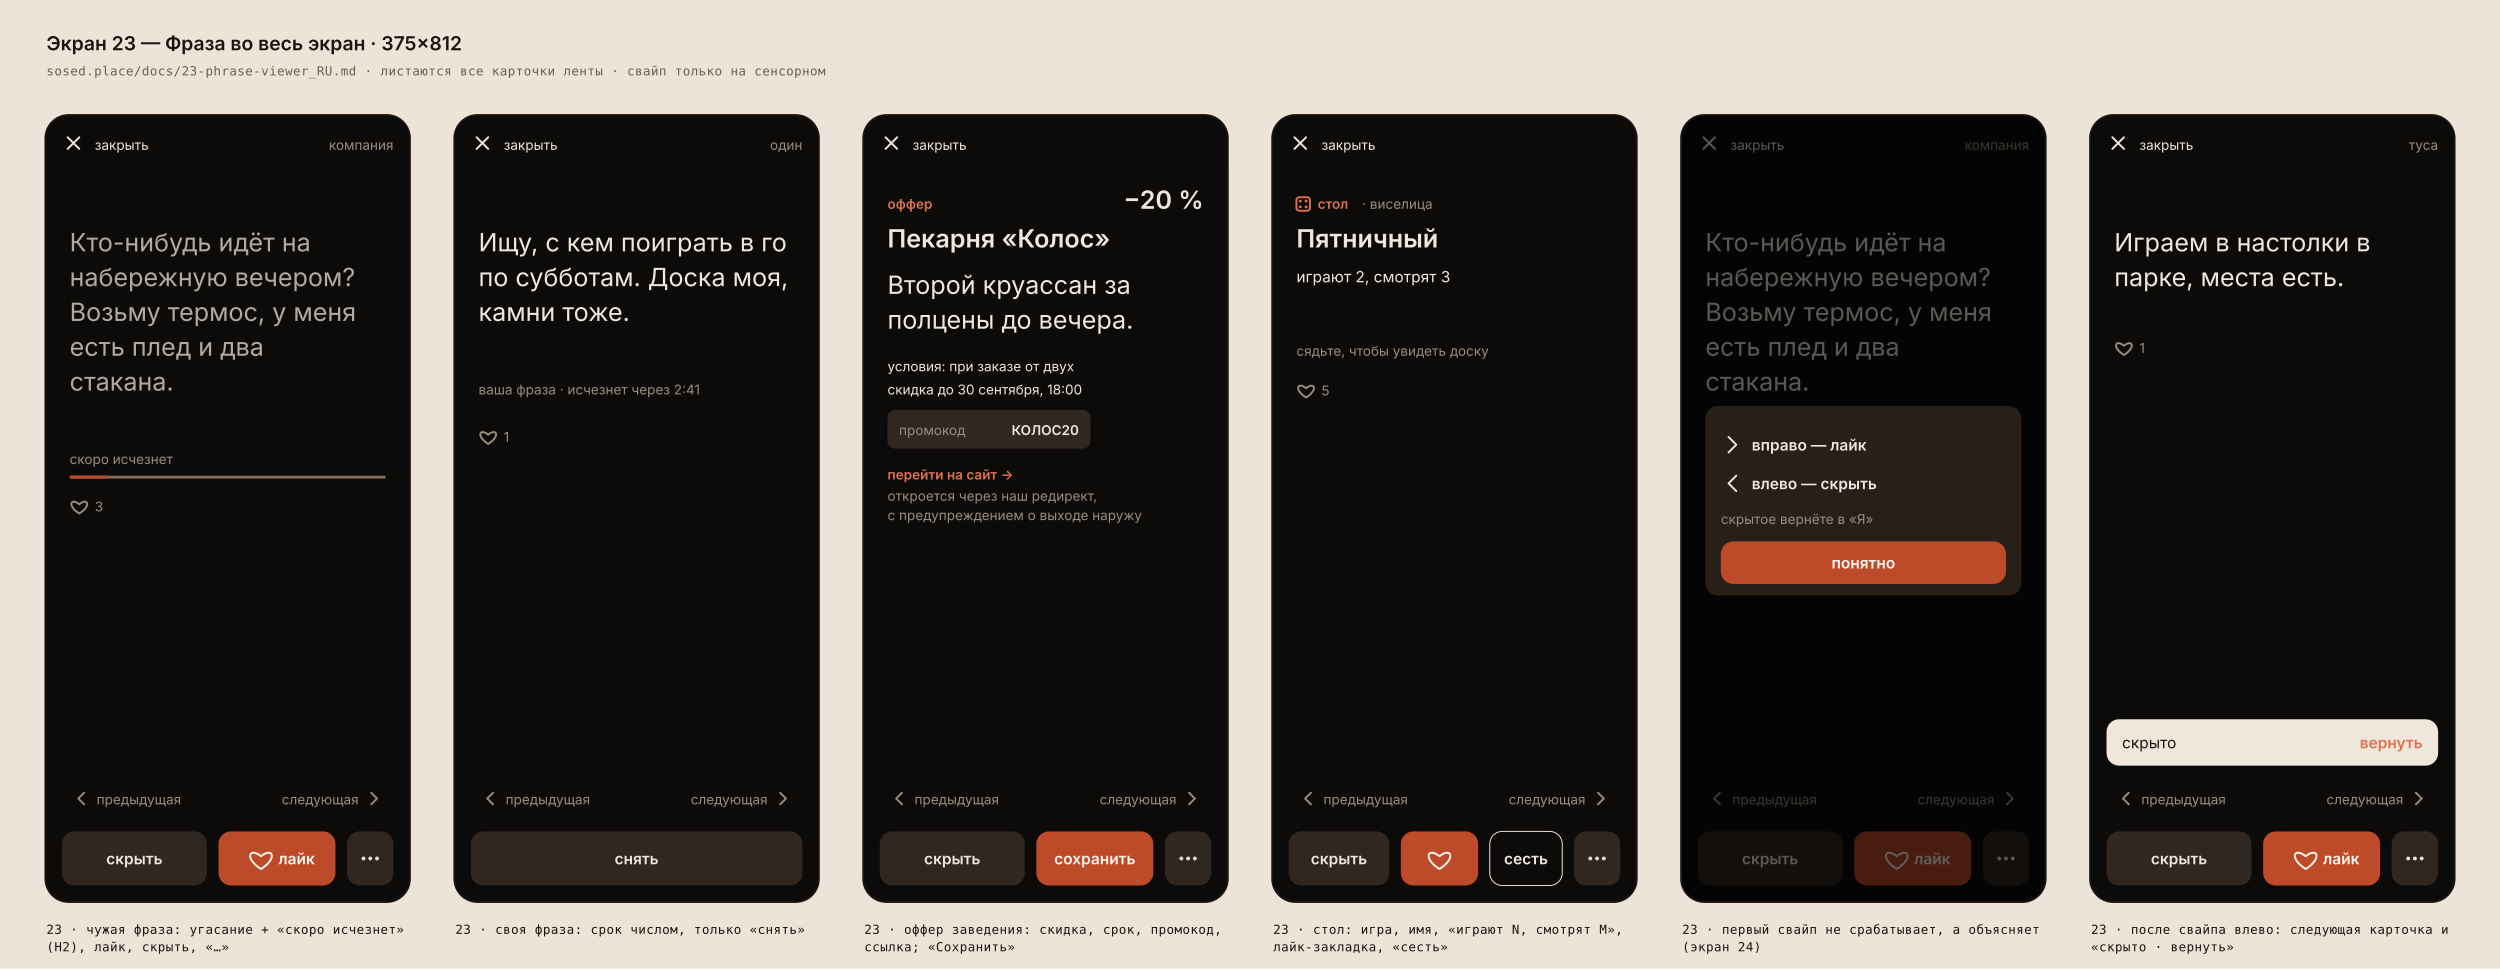
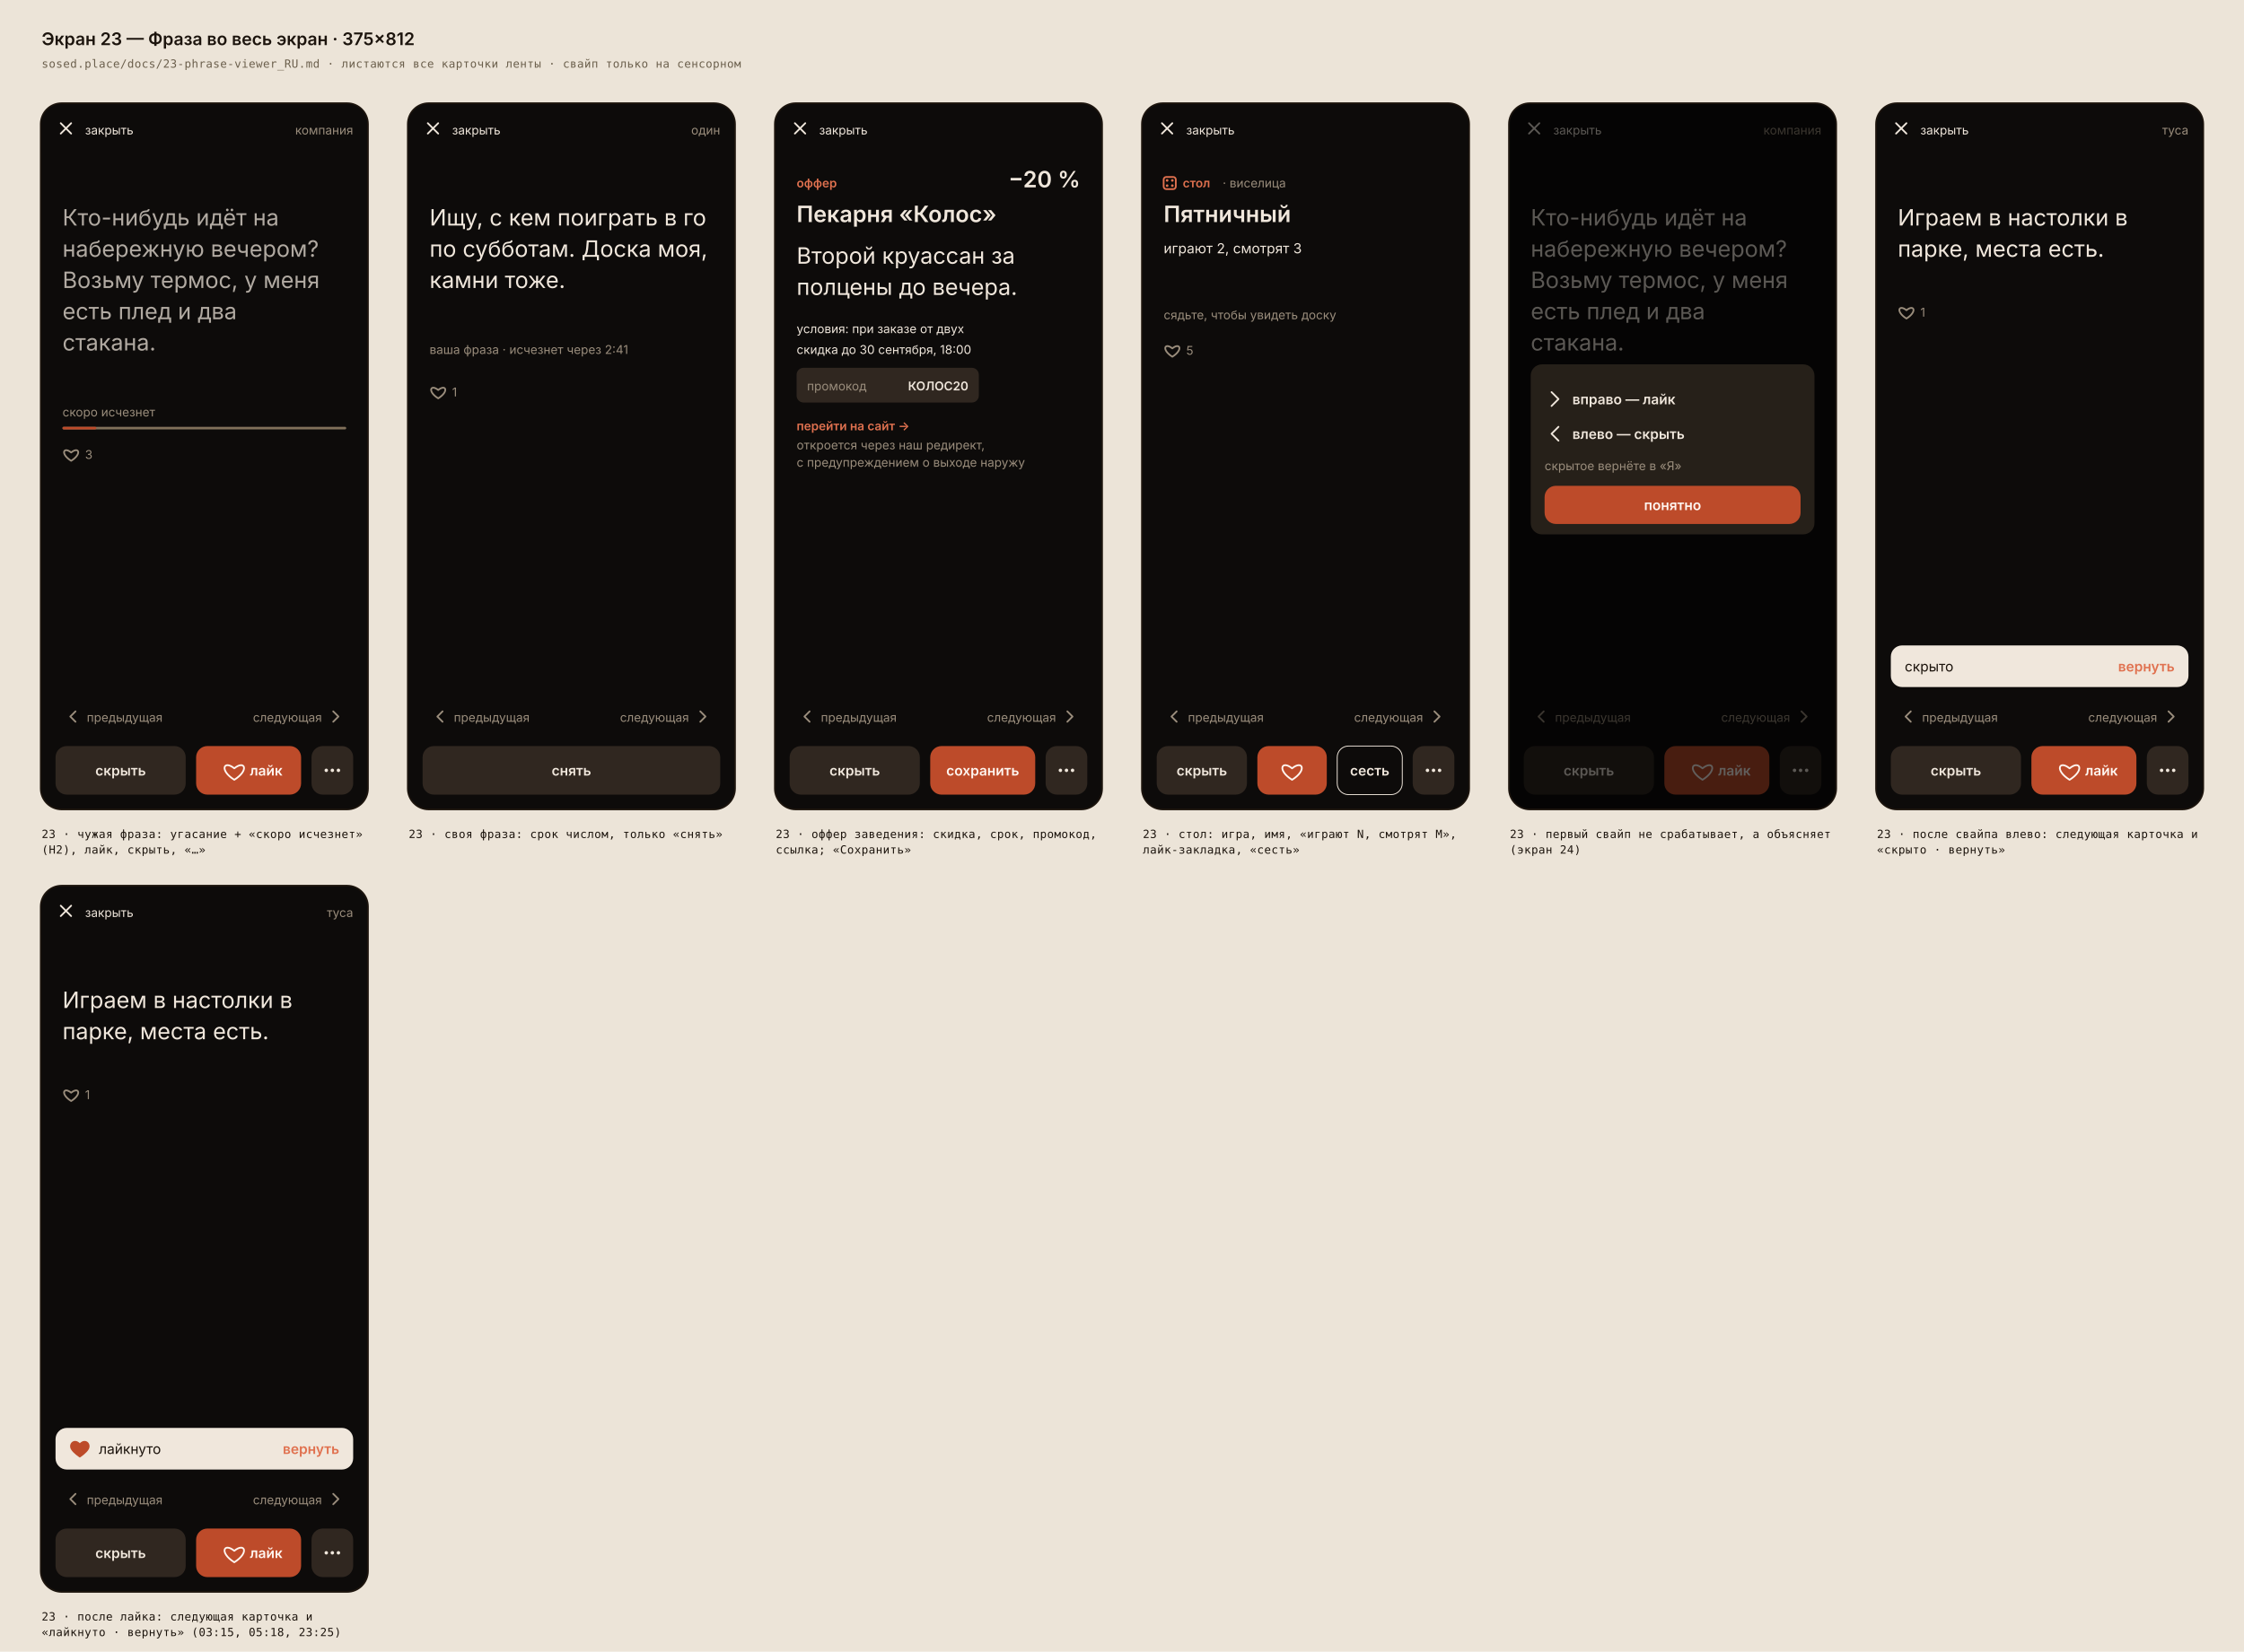
- <svg xmlns="http://www.w3.org/2000/svg" width="2586" height="1002" viewBox="0 0 2586 1002">
+ <svg xmlns="http://www.w3.org/2000/svg" width="2586" height="1904" viewBox="0 0 2586 1904">
  <style>
    @font-face { font-family: "Golos Text"; font-weight: 400 600;
      src: url(/fonts/q5uCsoe9Lv5t7Meb31EcExN8hA.woff2) format("woff2"); }
    @font-face { font-family: "JetBrains Mono"; font-weight: 400;
      src: url(/fonts/tDbv2o-flEEny0FZhsfKu5WU4zr3E_BX0PnT8RD8yKwBNntkaToggR7BYRbKPxDcwg.woff2) format("woff2"); }
    text { font-family: "Golos Text", Inter, system-ui, sans-serif; }
    .t16 { font-size: 16px; fill: #f0e7dc; }
    .t16b { font-size: 16px; font-weight: 600; fill: #f0e7dc; }
    .t14 { font-size: 14px; fill: #9a8d7c; }
    .t14fg { font-size: 14px; fill: #f0e7dc; }
    .t14b { font-size: 14px; font-weight: 600; fill: #f0e7dc; }
    .t18b { font-size: 20px; font-weight: 600; fill: #f0e7dc; }
    .t22b { font-size: 26px; font-weight: 600; fill: #f0e7dc; }
    .big { font-size: 26px; fill: #f0e7dc; }
    .acc { font-size: 14px; font-weight: 600; fill: #e0714f; }
    .cap { font-family: "JetBrains Mono", ui-monospace, monospace; font-size: 13px; fill: #6b5f4c; letter-spacing: 0.4px; }
    .capb { font-family: "JetBrains Mono", ui-monospace, monospace; font-size: 13px; fill: #1c140d; letter-spacing: 0.4px; }
    .sheet-title { font-size: 20px; font-weight: 600; fill: #1c140d; }
</style>
-   <rect width="2586" height="1002" style="fill:#ece4d8" />
+   <rect width="2586" height="1904" style="fill:#ece4d8" />
  <text x="48" y="52" class="sheet-title">Экран 23 — Фраза во весь экран · 375×812</text>
  <text x="48" y="78" class="cap">sosed.place/docs/23-phrase-viewer_RU.md · листаются все карточки ленты · свайп только на сенсорном</text>
  <g transform="translate(48,120)">
    <rect x="-1" y="-1" width="377" height="814" rx="24" style="fill:#0d0b0a;stroke:#1c140d;stroke-width:2" />
    <clipPath id="c48">
      <rect x="0" y="0" width="375" height="812" rx="23" />
    </clipPath>
    <g clip-path="url(#c48)">
      <rect x="0" y="0" width="375" height="812" rx="0" style="fill:#0d0b0a" />
      <rect x="0" y="0" width="375" height="56" rx="0" style="fill:#0d0b0a" />
      <rect x="6" y="6" width="44" height="44" rx="8" style="fill:none" />
      <path d="M22.0 22.0 L34.0 34.0 M34.0 22.0 L22.0 34.0" style="stroke:#f0e7dc;stroke-width:2;stroke-linecap:round" />
      <text x="50" y="35" class="t14fg" text-anchor="start">закрыть</text>
      <text x="359" y="35" class="t14" text-anchor="end">компания</text>
      <text x="24" y="140" class="big" text-anchor="start" style="opacity:0.72">Кто-нибудь идёт на</text>
      <text x="24" y="176" class="big" text-anchor="start" style="opacity:0.72">набережную вечером?</text>
      <text x="24" y="212" class="big" text-anchor="start" style="opacity:0.72">Возьму термос, у меня</text>
      <text x="24" y="248" class="big" text-anchor="start" style="opacity:0.72">есть плед и два</text>
      <text x="24" y="284" class="big" text-anchor="start" style="opacity:0.72">стакана.</text>
      <text x="24" y="360" class="t14" text-anchor="start">скоро исчезнет</text>
      <rect x="24" y="372" width="327" height="3" rx="1.5" fill="#80705a" />
      <rect x="24" y="372" width="39" height="3" rx="1.5" fill="#bd4b2a" />
      <path d="M34 411.2 C21.2 403.2 25.2 394.4 34 401.6 C42.8 394.4 46.8 403.2 34 411.2 Z" style="fill:none;stroke:#9a8d7c;stroke-width:2;stroke-linejoin:round" />
      <text x="50" y="409" class="t14" text-anchor="start">3</text>
      <rect x="16" y="684" width="160" height="44" rx="8" style="fill:none" />
      <path d="M39.0 700 L33.0 706 L39.0 712" style="fill:none;stroke:#9a8d7c;stroke-width:2;stroke-linecap:round;stroke-linejoin:round" />
      <text x="52" y="712" class="t14" text-anchor="start">предыдущая</text>
      <rect x="199" y="684" width="160" height="44" rx="8" style="fill:none" />
      <text x="323" y="712" class="t14" text-anchor="end">следующая</text>
      <path d="M336.0 700 L342.0 706 L336.0 712" style="fill:none;stroke:#9a8d7c;stroke-width:2;stroke-linecap:round;stroke-linejoin:round" />
      <rect x="16" y="740" width="150" height="56" rx="13" style="fill:#302720" />
      <text x="91.0" y="774.0" class="t16b" text-anchor="middle">скрыть</text>
      <rect x="178" y="740" width="121" height="56" rx="13" style="fill:#bd4b2a" />
      <path d="M222 778.9 C204.4 767.9 209.9 755.8 222 765.7 C234.1 755.8 239.6 767.9 222 778.9 Z" style="fill:none;stroke:#fff6f0;stroke-width:2;stroke-linejoin:round" />
      <text x="240" y="774" class="t16b" text-anchor="start" style="fill:#fff6f0">лайк</text>
      <rect x="311" y="740" width="48" height="56" rx="13" style="fill:#302720" />
      <circle cx="328" cy="768" r="2" style="fill:#f0e7dc" />
      <circle cx="335" cy="768" r="2" style="fill:#f0e7dc" />
      <circle cx="342" cy="768" r="2" style="fill:#f0e7dc" />
    </g>
  </g>
  <text x="48" y="966" class="capb">23 · чужая фраза: угасание + «скоро исчезнет»</text>
  <text x="48" y="984" class="capb">(Н2), лайк, скрыть, «…»</text>
  <g transform="translate(471,120)">
    <rect x="-1" y="-1" width="377" height="814" rx="24" style="fill:#0d0b0a;stroke:#1c140d;stroke-width:2" />
    <clipPath id="c471">
      <rect x="0" y="0" width="375" height="812" rx="23" />
    </clipPath>
    <g clip-path="url(#c471)">
      <rect x="0" y="0" width="375" height="812" rx="0" style="fill:#0d0b0a" />
      <rect x="0" y="0" width="375" height="56" rx="0" style="fill:#0d0b0a" />
      <rect x="6" y="6" width="44" height="44" rx="8" style="fill:none" />
      <path d="M22.0 22.0 L34.0 34.0 M34.0 22.0 L22.0 34.0" style="stroke:#f0e7dc;stroke-width:2;stroke-linecap:round" />
      <text x="50" y="35" class="t14fg" text-anchor="start">закрыть</text>
      <text x="359" y="35" class="t14" text-anchor="end">один</text>
      <text x="24" y="140" class="big" text-anchor="start">Ищу, с кем поиграть в го</text>
      <text x="24" y="176" class="big" text-anchor="start">по субботам. Доска моя,</text>
      <text x="24" y="212" class="big" text-anchor="start">камни тоже.</text>
      <text x="24" y="288" class="t14" text-anchor="start">ваша фраза · исчезнет через 2:41</text>
      <path d="M34 339.2 C21.2 331.2 25.2 322.4 34 329.6 C42.8 322.4 46.8 331.2 34 339.2 Z" style="fill:none;stroke:#9a8d7c;stroke-width:2;stroke-linejoin:round" />
      <text x="50" y="337" class="t14" text-anchor="start">1</text>
      <rect x="16" y="684" width="160" height="44" rx="8" style="fill:none" />
      <path d="M39.0 700 L33.0 706 L39.0 712" style="fill:none;stroke:#9a8d7c;stroke-width:2;stroke-linecap:round;stroke-linejoin:round" />
      <text x="52" y="712" class="t14" text-anchor="start">предыдущая</text>
      <rect x="199" y="684" width="160" height="44" rx="8" style="fill:none" />
      <text x="323" y="712" class="t14" text-anchor="end">следующая</text>
      <path d="M336.0 700 L342.0 706 L336.0 712" style="fill:none;stroke:#9a8d7c;stroke-width:2;stroke-linecap:round;stroke-linejoin:round" />
      <rect x="16" y="740" width="343" height="56" rx="13" style="fill:#302720" />
      <text x="187.5" y="774.0" class="t16b" text-anchor="middle">снять</text>
    </g>
  </g>
  <text x="471" y="966" class="capb">23 · своя фраза: срок числом, только «снять»</text>
  <g transform="translate(894,120)">
    <rect x="-1" y="-1" width="377" height="814" rx="24" style="fill:#0d0b0a;stroke:#1c140d;stroke-width:2" />
    <clipPath id="c894">
      <rect x="0" y="0" width="375" height="812" rx="23" />
    </clipPath>
    <g clip-path="url(#c894)">
      <rect x="0" y="0" width="375" height="812" rx="0" style="fill:#0d0b0a" />
      <rect x="0" y="0" width="375" height="56" rx="0" style="fill:#0d0b0a" />
      <rect x="6" y="6" width="44" height="44" rx="8" style="fill:none" />
      <path d="M22.0 22.0 L34.0 34.0 M34.0 22.0 L22.0 34.0" style="stroke:#f0e7dc;stroke-width:2;stroke-linecap:round" />
      <text x="50" y="35" class="t14fg" text-anchor="start">закрыть</text>
      <text x="24" y="96" class="acc" text-anchor="start">оффер</text>
      <text x="351" y="96" class="t22b" text-anchor="end">−20 %</text>
      <text x="24" y="136" class="t22b" text-anchor="start">Пекарня «Колос»</text>
      <text x="24" y="184" class="big" text-anchor="start">Второй круассан за</text>
      <text x="24" y="220" class="big" text-anchor="start">полцены до вечера.</text>
      <text x="24" y="264" class="t14fg" text-anchor="start">условия: при заказе от двух</text>
      <text x="24" y="288" class="t14fg" text-anchor="start">скидка до 30 сентября, 18:00</text>
      <rect x="24" y="304" width="210" height="40" rx="8" style="fill:#302720" />
      <text x="36" y="330" class="t14" text-anchor="start">промокод</text>
      <text x="222" y="330" class="t14b" text-anchor="end">КОЛОС20</text>
      <text x="24" y="376" class="acc" text-anchor="start">перейти на сайт →</text>
      <text x="24" y="398" class="t14" text-anchor="start">откроется через наш редирект,</text>
      <text x="24" y="418" class="t14" text-anchor="start">с предупреждением о выходе наружу</text>
      <rect x="16" y="684" width="160" height="44" rx="8" style="fill:none" />
      <path d="M39.0 700 L33.0 706 L39.0 712" style="fill:none;stroke:#9a8d7c;stroke-width:2;stroke-linecap:round;stroke-linejoin:round" />
      <text x="52" y="712" class="t14" text-anchor="start">предыдущая</text>
      <rect x="199" y="684" width="160" height="44" rx="8" style="fill:none" />
      <text x="323" y="712" class="t14" text-anchor="end">следующая</text>
      <path d="M336.0 700 L342.0 706 L336.0 712" style="fill:none;stroke:#9a8d7c;stroke-width:2;stroke-linecap:round;stroke-linejoin:round" />
      <rect x="16" y="740" width="150" height="56" rx="13" style="fill:#302720" />
      <text x="91.0" y="774.0" class="t16b" text-anchor="middle">скрыть</text>
      <rect x="178" y="740" width="121" height="56" rx="13" style="fill:#bd4b2a" />
      <text x="238.5" y="774.0" class="t16b" text-anchor="middle" style="fill:#fff6f0">сохранить</text>
      <rect x="311" y="740" width="48" height="56" rx="13" style="fill:#302720" />
      <circle cx="328" cy="768" r="2" style="fill:#f0e7dc" />
      <circle cx="335" cy="768" r="2" style="fill:#f0e7dc" />
      <circle cx="342" cy="768" r="2" style="fill:#f0e7dc" />
    </g>
  </g>
  <text x="894" y="966" class="capb">23 · оффер заведения: скидка, срок, промокод,</text>
  <text x="894" y="984" class="capb">ссылка; «Сохранить»</text>
  <g transform="translate(1317,120)">
    <rect x="-1" y="-1" width="377" height="814" rx="24" style="fill:#0d0b0a;stroke:#1c140d;stroke-width:2" />
    <clipPath id="c1317">
      <rect x="0" y="0" width="375" height="812" rx="23" />
    </clipPath>
    <g clip-path="url(#c1317)">
      <rect x="0" y="0" width="375" height="812" rx="0" style="fill:#0d0b0a" />
      <rect x="0" y="0" width="375" height="56" rx="0" style="fill:#0d0b0a" />
      <rect x="6" y="6" width="44" height="44" rx="8" style="fill:none" />
      <path d="M22.0 22.0 L34.0 34.0 M34.0 22.0 L22.0 34.0" style="stroke:#f0e7dc;stroke-width:2;stroke-linecap:round" />
      <text x="50" y="35" class="t14fg" text-anchor="start">закрыть</text>
      <rect x="24" y="84" width="14" height="14" rx="3" fill="none" stroke="#e0714f" stroke-width="2" />
      <circle cx="28" cy="88" r="1.5" fill="#e0714f" />
      <circle cx="34" cy="88" r="1.5" fill="#e0714f" />
      <circle cx="28" cy="94" r="1.5" fill="#e0714f" />
      <circle cx="34" cy="94" r="1.5" fill="#e0714f" />
      <text x="46" y="96" class="acc" text-anchor="start">стол</text>
      <text x="92" y="96" class="t14" text-anchor="start">· виселица</text>
      <text x="24" y="136" class="t22b" text-anchor="start">Пятничный</text>
      <text x="24" y="172" class="t16" text-anchor="start">играют 2, смотрят 3</text>
      <text x="24" y="248" class="t14" text-anchor="start">сядьте, чтобы увидеть доску</text>
      <path d="M34 291.2 C21.2 283.2 25.2 274.4 34 281.6 C42.8 274.4 46.8 283.2 34 291.2 Z" style="fill:none;stroke:#9a8d7c;stroke-width:2;stroke-linejoin:round" />
      <text x="50" y="289" class="t14" text-anchor="start">5</text>
      <rect x="16" y="684" width="160" height="44" rx="8" style="fill:none" />
      <path d="M39.0 700 L33.0 706 L39.0 712" style="fill:none;stroke:#9a8d7c;stroke-width:2;stroke-linecap:round;stroke-linejoin:round" />
      <text x="52" y="712" class="t14" text-anchor="start">предыдущая</text>
      <rect x="199" y="684" width="160" height="44" rx="8" style="fill:none" />
      <text x="323" y="712" class="t14" text-anchor="end">следующая</text>
      <path d="M336.0 700 L342.0 706 L336.0 712" style="fill:none;stroke:#9a8d7c;stroke-width:2;stroke-linecap:round;stroke-linejoin:round" />
      <rect x="16" y="740" width="104" height="56" rx="13" style="fill:#302720" />
      <text x="68.0" y="774.0" class="t16b" text-anchor="middle">скрыть</text>
      <rect x="132" y="740" width="80" height="56" rx="13" style="fill:#bd4b2a" />
      <path d="M172 778.9 C154.4 767.9 159.9 755.8 172 765.7 C184.1 755.8 189.6 767.9 172 778.9 Z" style="fill:none;stroke:#fff6f0;stroke-width:2;stroke-linejoin:round" />
      <rect x="224" y="740" width="75" height="56" rx="13" style="fill:none;stroke:#f0e7dc;stroke-width:1" />
      <text x="261.5" y="774.0" class="t16b" text-anchor="middle">сесть</text>
      <rect x="311" y="740" width="48" height="56" rx="13" style="fill:#302720" />
      <circle cx="328" cy="768" r="2" style="fill:#f0e7dc" />
      <circle cx="335" cy="768" r="2" style="fill:#f0e7dc" />
      <circle cx="342" cy="768" r="2" style="fill:#f0e7dc" />
    </g>
  </g>
  <text x="1317" y="966" class="capb">23 · стол: игра, имя, «играют N, смотрят M»,</text>
  <text x="1317" y="984" class="capb">лайк-закладка, «сесть»</text>
  <g transform="translate(1740,120)">
    <rect x="-1" y="-1" width="377" height="814" rx="24" style="fill:#0d0b0a;stroke:#1c140d;stroke-width:2" />
    <clipPath id="c1740">
      <rect x="0" y="0" width="375" height="812" rx="23" />
    </clipPath>
    <g clip-path="url(#c1740)">
      <rect x="0" y="0" width="375" height="812" rx="0" style="fill:#0d0b0a" />
      <rect x="0" y="0" width="375" height="56" rx="0" style="fill:#0d0b0a" />
      <rect x="6" y="6" width="44" height="44" rx="8" style="fill:none" />
      <path d="M22.0 22.0 L34.0 34.0 M34.0 22.0 L22.0 34.0" style="stroke:#f0e7dc;stroke-width:2;stroke-linecap:round" />
      <text x="50" y="35" class="t14fg" text-anchor="start">закрыть</text>
      <text x="359" y="35" class="t14" text-anchor="end">компания</text>
      <text x="24" y="140" class="big" text-anchor="start">Кто-нибудь идёт на</text>
      <text x="24" y="176" class="big" text-anchor="start">набережную вечером?</text>
      <text x="24" y="212" class="big" text-anchor="start">Возьму термос, у меня</text>
      <text x="24" y="248" class="big" text-anchor="start">есть плед и два</text>
      <text x="24" y="284" class="big" text-anchor="start">стакана.</text>
      <rect x="16" y="684" width="160" height="44" rx="8" style="fill:none" />
      <path d="M39.0 700 L33.0 706 L39.0 712" style="fill:none;stroke:#9a8d7c;stroke-width:2;stroke-linecap:round;stroke-linejoin:round" />
      <text x="52" y="712" class="t14" text-anchor="start">предыдущая</text>
      <rect x="199" y="684" width="160" height="44" rx="8" style="fill:none" />
      <text x="323" y="712" class="t14" text-anchor="end">следующая</text>
      <path d="M336.0 700 L342.0 706 L336.0 712" style="fill:none;stroke:#9a8d7c;stroke-width:2;stroke-linecap:round;stroke-linejoin:round" />
      <rect x="16" y="740" width="150" height="56" rx="13" style="fill:#302720" />
      <text x="91.0" y="774.0" class="t16b" text-anchor="middle">скрыть</text>
      <rect x="178" y="740" width="121" height="56" rx="13" style="fill:#bd4b2a" />
      <path d="M222 778.9 C204.4 767.9 209.9 755.8 222 765.7 C234.1 755.8 239.6 767.9 222 778.9 Z" style="fill:none;stroke:#fff6f0;stroke-width:2;stroke-linejoin:round" />
      <text x="240" y="774" class="t16b" text-anchor="start" style="fill:#fff6f0">лайк</text>
      <rect x="311" y="740" width="48" height="56" rx="13" style="fill:#302720" />
      <circle cx="328" cy="768" r="2" style="fill:#f0e7dc" />
      <circle cx="335" cy="768" r="2" style="fill:#f0e7dc" />
      <circle cx="342" cy="768" r="2" style="fill:#f0e7dc" />
      <rect x="0" y="0" width="375" height="812" rx="0" style="fill:#000000" opacity="0.62" />
      <rect x="24" y="300" width="327" height="196" rx="13" style="fill:#262019" />
      <path d="M48.0 332 L56.0 340 L48.0 348" style="fill:none;stroke:#f0e7dc;stroke-width:2;stroke-linecap:round;stroke-linejoin:round" />
      <text x="72" y="346" class="t16b" text-anchor="start">вправо — лайк</text>
      <path d="M56.0 372 L48.0 380 L56.0 388" style="fill:none;stroke:#f0e7dc;stroke-width:2;stroke-linecap:round;stroke-linejoin:round" />
      <text x="72" y="386" class="t16b" text-anchor="start">влево — скрыть</text>
      <text x="40" y="422" class="t14" text-anchor="start">скрытое вернёте в «Я»</text>
      <rect x="40" y="440" width="295" height="44" rx="13" style="fill:#bd4b2a" />
      <text x="187.5" y="468.0" class="t16b" text-anchor="middle" style="fill:#fff6f0">понятно</text>
    </g>
  </g>
  <text x="1740" y="966" class="capb">23 · первый свайп не срабатывает, а объясняет</text>
  <text x="1740" y="984" class="capb">(экран 24)</text>
  <g transform="translate(2163,120)">
    <rect x="-1" y="-1" width="377" height="814" rx="24" style="fill:#0d0b0a;stroke:#1c140d;stroke-width:2" />
    <clipPath id="c2163">
      <rect x="0" y="0" width="375" height="812" rx="23" />
    </clipPath>
    <g clip-path="url(#c2163)">
      <rect x="0" y="0" width="375" height="812" rx="0" style="fill:#0d0b0a" />
      <rect x="0" y="0" width="375" height="56" rx="0" style="fill:#0d0b0a" />
      <rect x="6" y="6" width="44" height="44" rx="8" style="fill:none" />
      <path d="M22.0 22.0 L34.0 34.0 M34.0 22.0 L22.0 34.0" style="stroke:#f0e7dc;stroke-width:2;stroke-linecap:round" />
      <text x="50" y="35" class="t14fg" text-anchor="start">закрыть</text>
      <text x="359" y="35" class="t14" text-anchor="end">туса</text>
      <text x="24" y="140" class="big" text-anchor="start">Играем в настолки в</text>
      <text x="24" y="176" class="big" text-anchor="start">парке, места есть.</text>
      <path d="M34 247.2 C21.2 239.2 25.2 230.4 34 237.6 C42.8 230.4 46.8 239.2 34 247.2 Z" style="fill:none;stroke:#9a8d7c;stroke-width:2;stroke-linejoin:round" />
      <text x="50" y="245" class="t14" text-anchor="start">1</text>
      <rect x="16" y="624" width="343" height="48" rx="13" style="fill:#f0e7dc" />
      <text x="32" y="654" class="t16" text-anchor="start" style="fill:#1c140d">скрыто</text>
      <text x="343" y="654" class="t16b" text-anchor="end" style="fill:#e0714f">вернуть</text>
      <rect x="16" y="684" width="160" height="44" rx="8" style="fill:none" />
      <path d="M39.0 700 L33.0 706 L39.0 712" style="fill:none;stroke:#9a8d7c;stroke-width:2;stroke-linecap:round;stroke-linejoin:round" />
      <text x="52" y="712" class="t14" text-anchor="start">предыдущая</text>
      <rect x="199" y="684" width="160" height="44" rx="8" style="fill:none" />
      <text x="323" y="712" class="t14" text-anchor="end">следующая</text>
      <path d="M336.0 700 L342.0 706 L336.0 712" style="fill:none;stroke:#9a8d7c;stroke-width:2;stroke-linecap:round;stroke-linejoin:round" />
      <rect x="16" y="740" width="150" height="56" rx="13" style="fill:#302720" />
      <text x="91.0" y="774.0" class="t16b" text-anchor="middle">скрыть</text>
      <rect x="178" y="740" width="121" height="56" rx="13" style="fill:#bd4b2a" />
      <path d="M222 778.9 C204.4 767.9 209.9 755.8 222 765.7 C234.1 755.8 239.6 767.9 222 778.9 Z" style="fill:none;stroke:#fff6f0;stroke-width:2;stroke-linejoin:round" />
      <text x="240" y="774" class="t16b" text-anchor="start" style="fill:#fff6f0">лайк</text>
      <rect x="311" y="740" width="48" height="56" rx="13" style="fill:#302720" />
      <circle cx="328" cy="768" r="2" style="fill:#f0e7dc" />
      <circle cx="335" cy="768" r="2" style="fill:#f0e7dc" />
      <circle cx="342" cy="768" r="2" style="fill:#f0e7dc" />
    </g>
  </g>
  <text x="2163" y="966" class="capb">23 · после свайпа влево: следующая карточка и</text>
  <text x="2163" y="984" class="capb">«скрыто · вернуть»</text>
+   <g transform="translate(48,1022)">
+     <rect x="-1" y="-1" width="377" height="814" rx="24" style="fill:#0d0b0a;stroke:#1c140d;stroke-width:2" />
+     <clipPath id="c48b">
+       <rect x="0" y="0" width="375" height="812" rx="24" />
+     </clipPath>
+     <g clip-path="url(#c48b)">
+       <rect x="0" y="0" width="375" height="812" rx="0" style="fill:#0d0b0a" />
+       <rect x="0" y="0" width="375" height="56" rx="0" style="fill:#0d0b0a" />
+       <rect x="6" y="6" width="44" height="44" rx="8" style="fill:none" />
+       <path d="M22.0 22.0 L34.0 34.0 M34.0 22.0 L22.0 34.0" style="stroke:#f0e7dc;stroke-width:2;stroke-linecap:round" />
+       <text x="50" y="35" class="t14fg" text-anchor="start">закрыть</text>
+       <text x="359" y="35" class="t14" text-anchor="end">туса</text>
+       <text x="24" y="140" class="big" text-anchor="start">Играем в настолки в</text>
+       <text x="24" y="176" class="big" text-anchor="start">парке, места есть.</text>
+       <path d="M34 247.2 C21.2 239.2 25.2 230.4 34 237.6 C42.8 230.4 46.8 239.2 34 247.2 Z" style="fill:none;stroke:#9a8d7c;stroke-width:2;stroke-linejoin:round" />
+       <text x="50" y="245" class="t14" text-anchor="start">1</text>
+       <rect x="16" y="624" width="343" height="48" rx="13" style="fill:#f0e7dc" />
+       <path transform="translate(32,636)" d="M12 21s-7-4.5-9.5-9C.5 8 3 4 6.5 4c2 0 3.5 1 5.5 3 2-2 3.5-3 5.5-3C21 4 23.5 8 21.5 12 19 16.5 12 21 12 21z" style="fill:#bd4b2a;stroke:#bd4b2a;stroke-width:2" />
+       <text x="66" y="654" class="t16" text-anchor="start" style="fill:#1c140d">лайкнуто</text>
+       <rect x="271" y="626" width="88" height="44" fill="none" data-hit="44" />
+       <text x="343" y="654" class="t16b" text-anchor="end" style="fill:#e0714f">вернуть</text>
+       <rect x="16" y="684" width="160" height="44" rx="8" style="fill:none" />
+       <path d="M39.0 700 L33.0 706 L39.0 712" style="fill:none;stroke:#9a8d7c;stroke-width:2;stroke-linecap:round;stroke-linejoin:round" />
+       <text x="52" y="712" class="t14" text-anchor="start">предыдущая</text>
+       <rect x="199" y="684" width="160" height="44" rx="8" style="fill:none" />
+       <text x="323" y="712" class="t14" text-anchor="end">следующая</text>
+       <path d="M336.0 700 L342.0 706 L336.0 712" style="fill:none;stroke:#9a8d7c;stroke-width:2;stroke-linecap:round;stroke-linejoin:round" />
+       <rect x="16" y="740" width="150" height="56" rx="13" style="fill:#302720" />
+       <text x="91.0" y="774.0" class="t16b" text-anchor="middle">скрыть</text>
+       <rect x="178" y="740" width="121" height="56" rx="13" style="fill:#bd4b2a" />
+       <path d="M222 778.9 C204.4 767.9 209.9 755.8 222 765.7 C234.1 755.8 239.6 767.9 222 778.9 Z" style="fill:none;stroke:#fff6f0;stroke-width:2;stroke-linejoin:round" />
+       <text x="240" y="774" class="t16b" text-anchor="start" style="fill:#fff6f0">лайк</text>
+       <rect x="311" y="740" width="48" height="56" rx="13" style="fill:#302720" />
+       <circle cx="328" cy="768" r="2" style="fill:#f0e7dc" />
+       <circle cx="335" cy="768" r="2" style="fill:#f0e7dc" />
+       <circle cx="342" cy="768" r="2" style="fill:#f0e7dc" />
+     </g>
+   </g>
+   <text x="48" y="1868" class="capb">23 · после лайка: следующая карточка и</text>
+   <text x="48" y="1886" class="capb">«лайкнуто · вернуть» (03:15, 05:18, 23:25)</text>
</svg>
